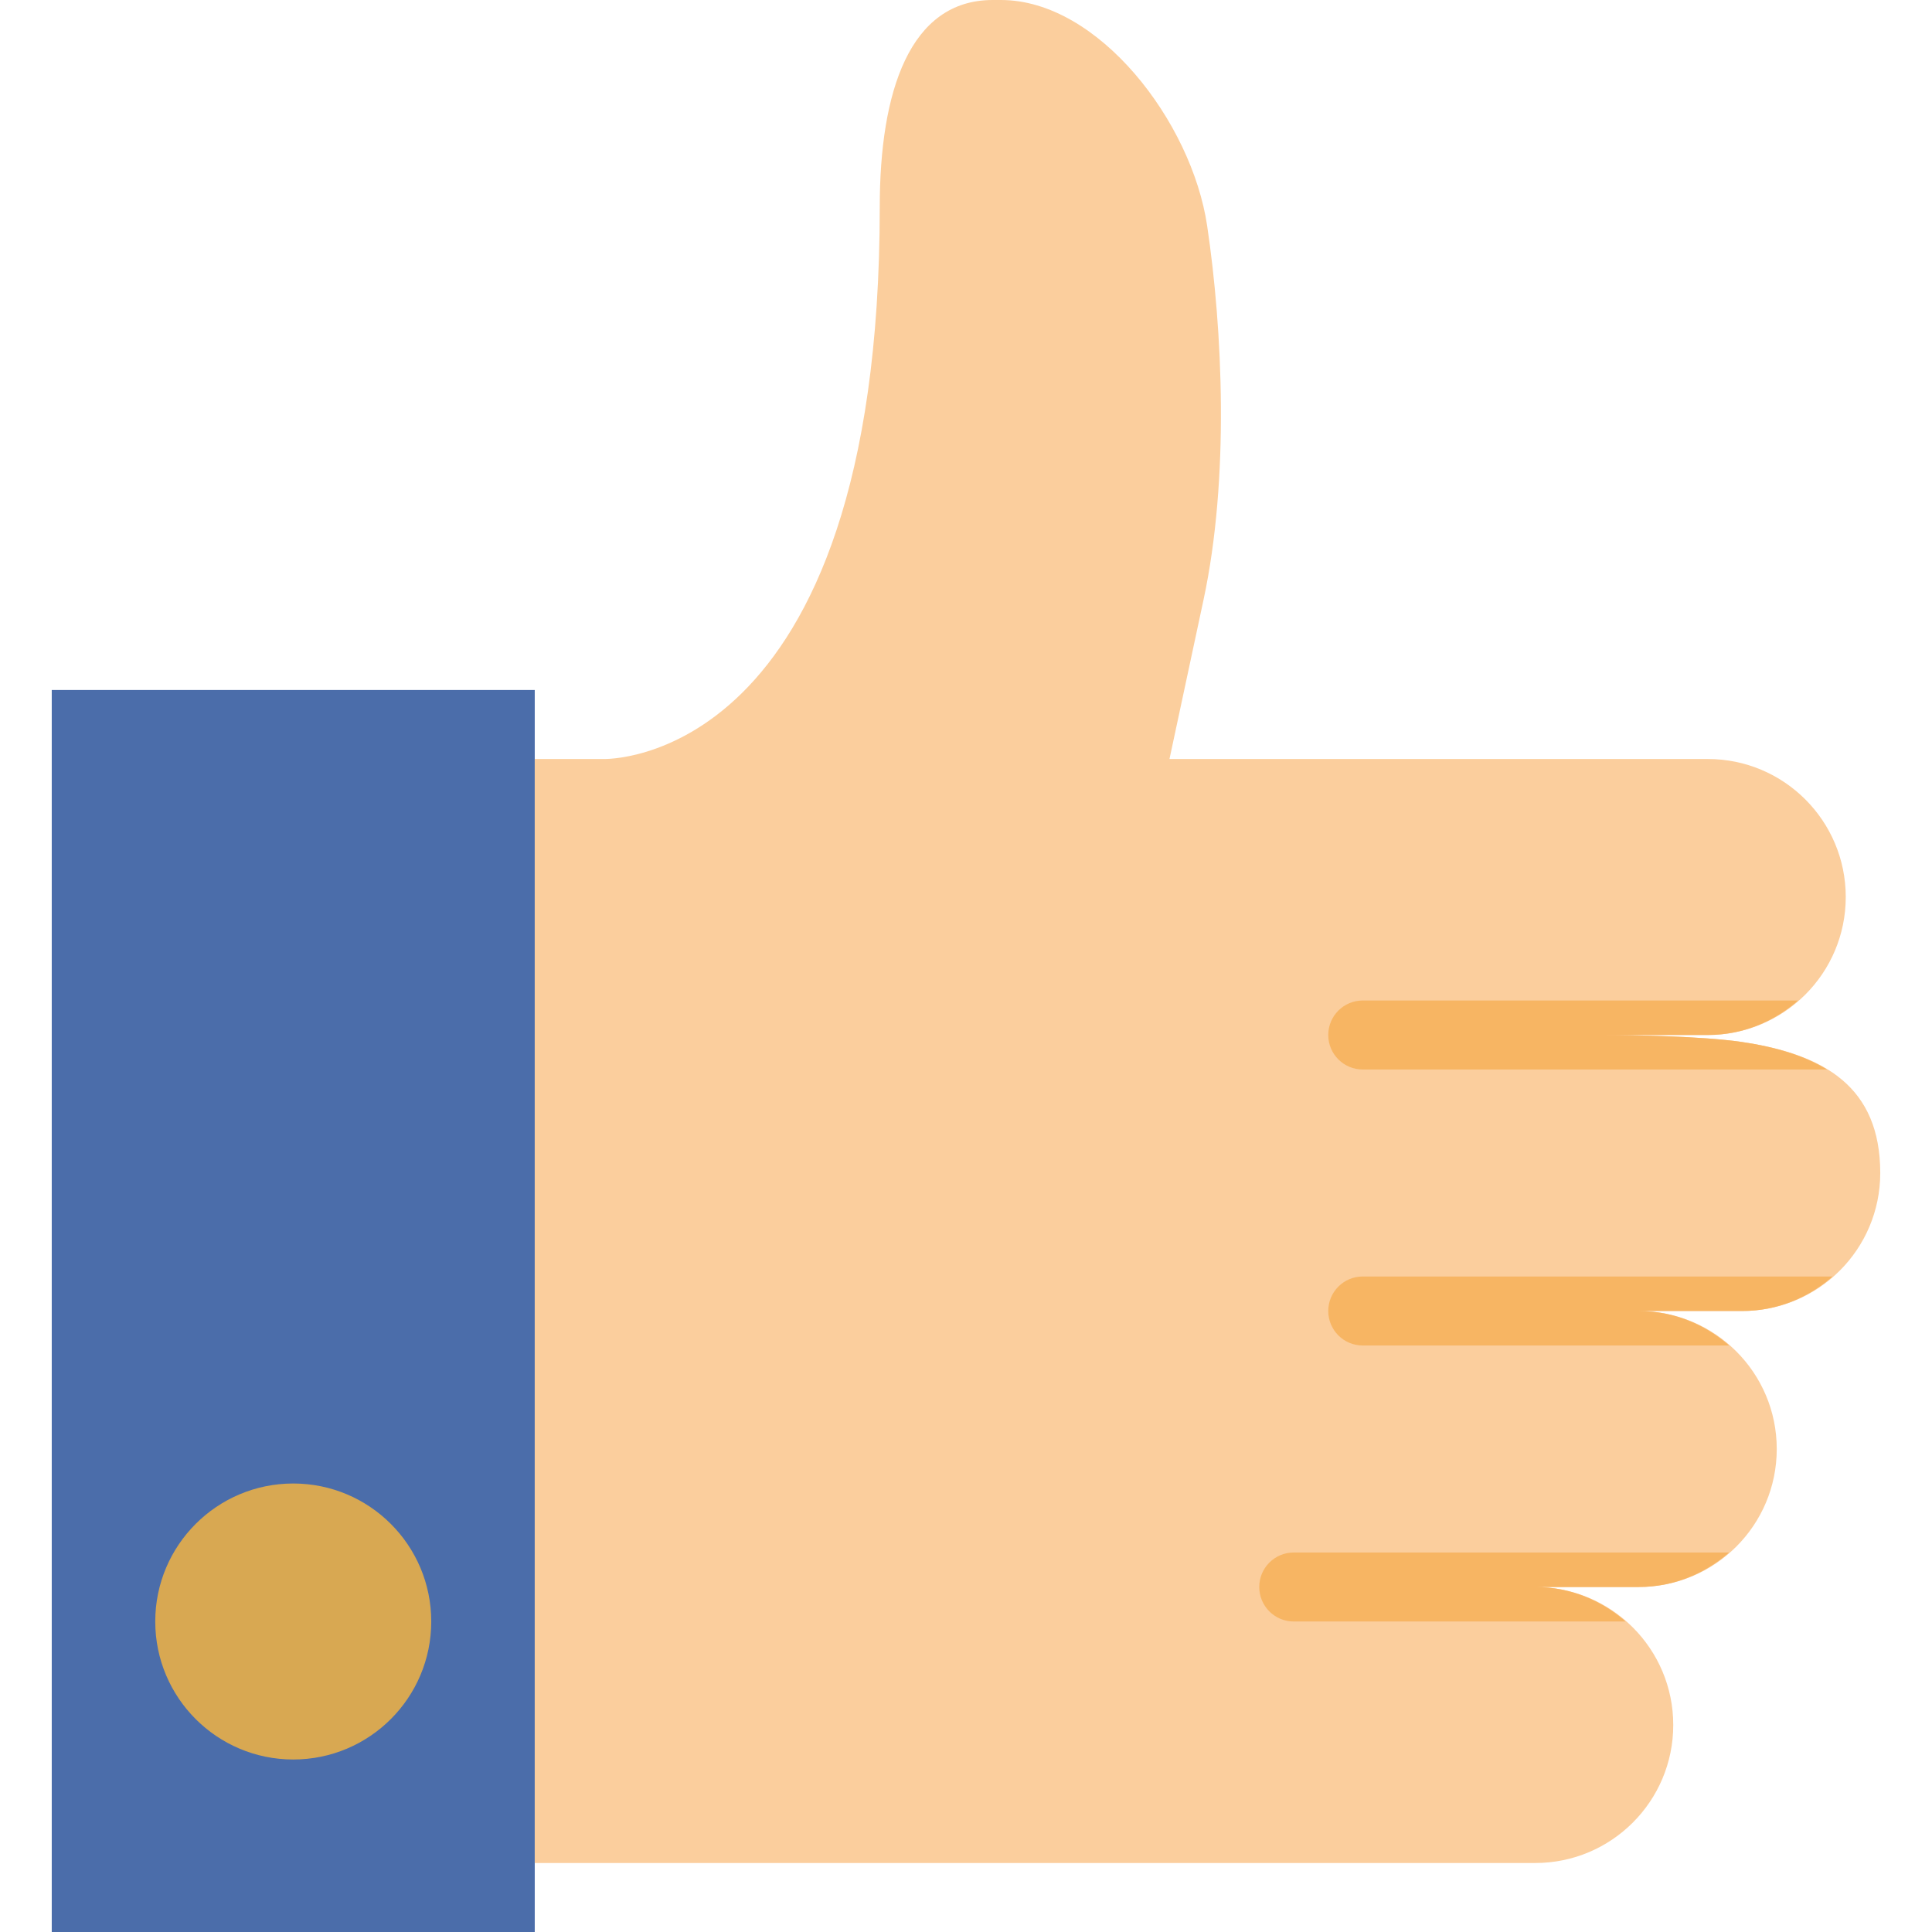
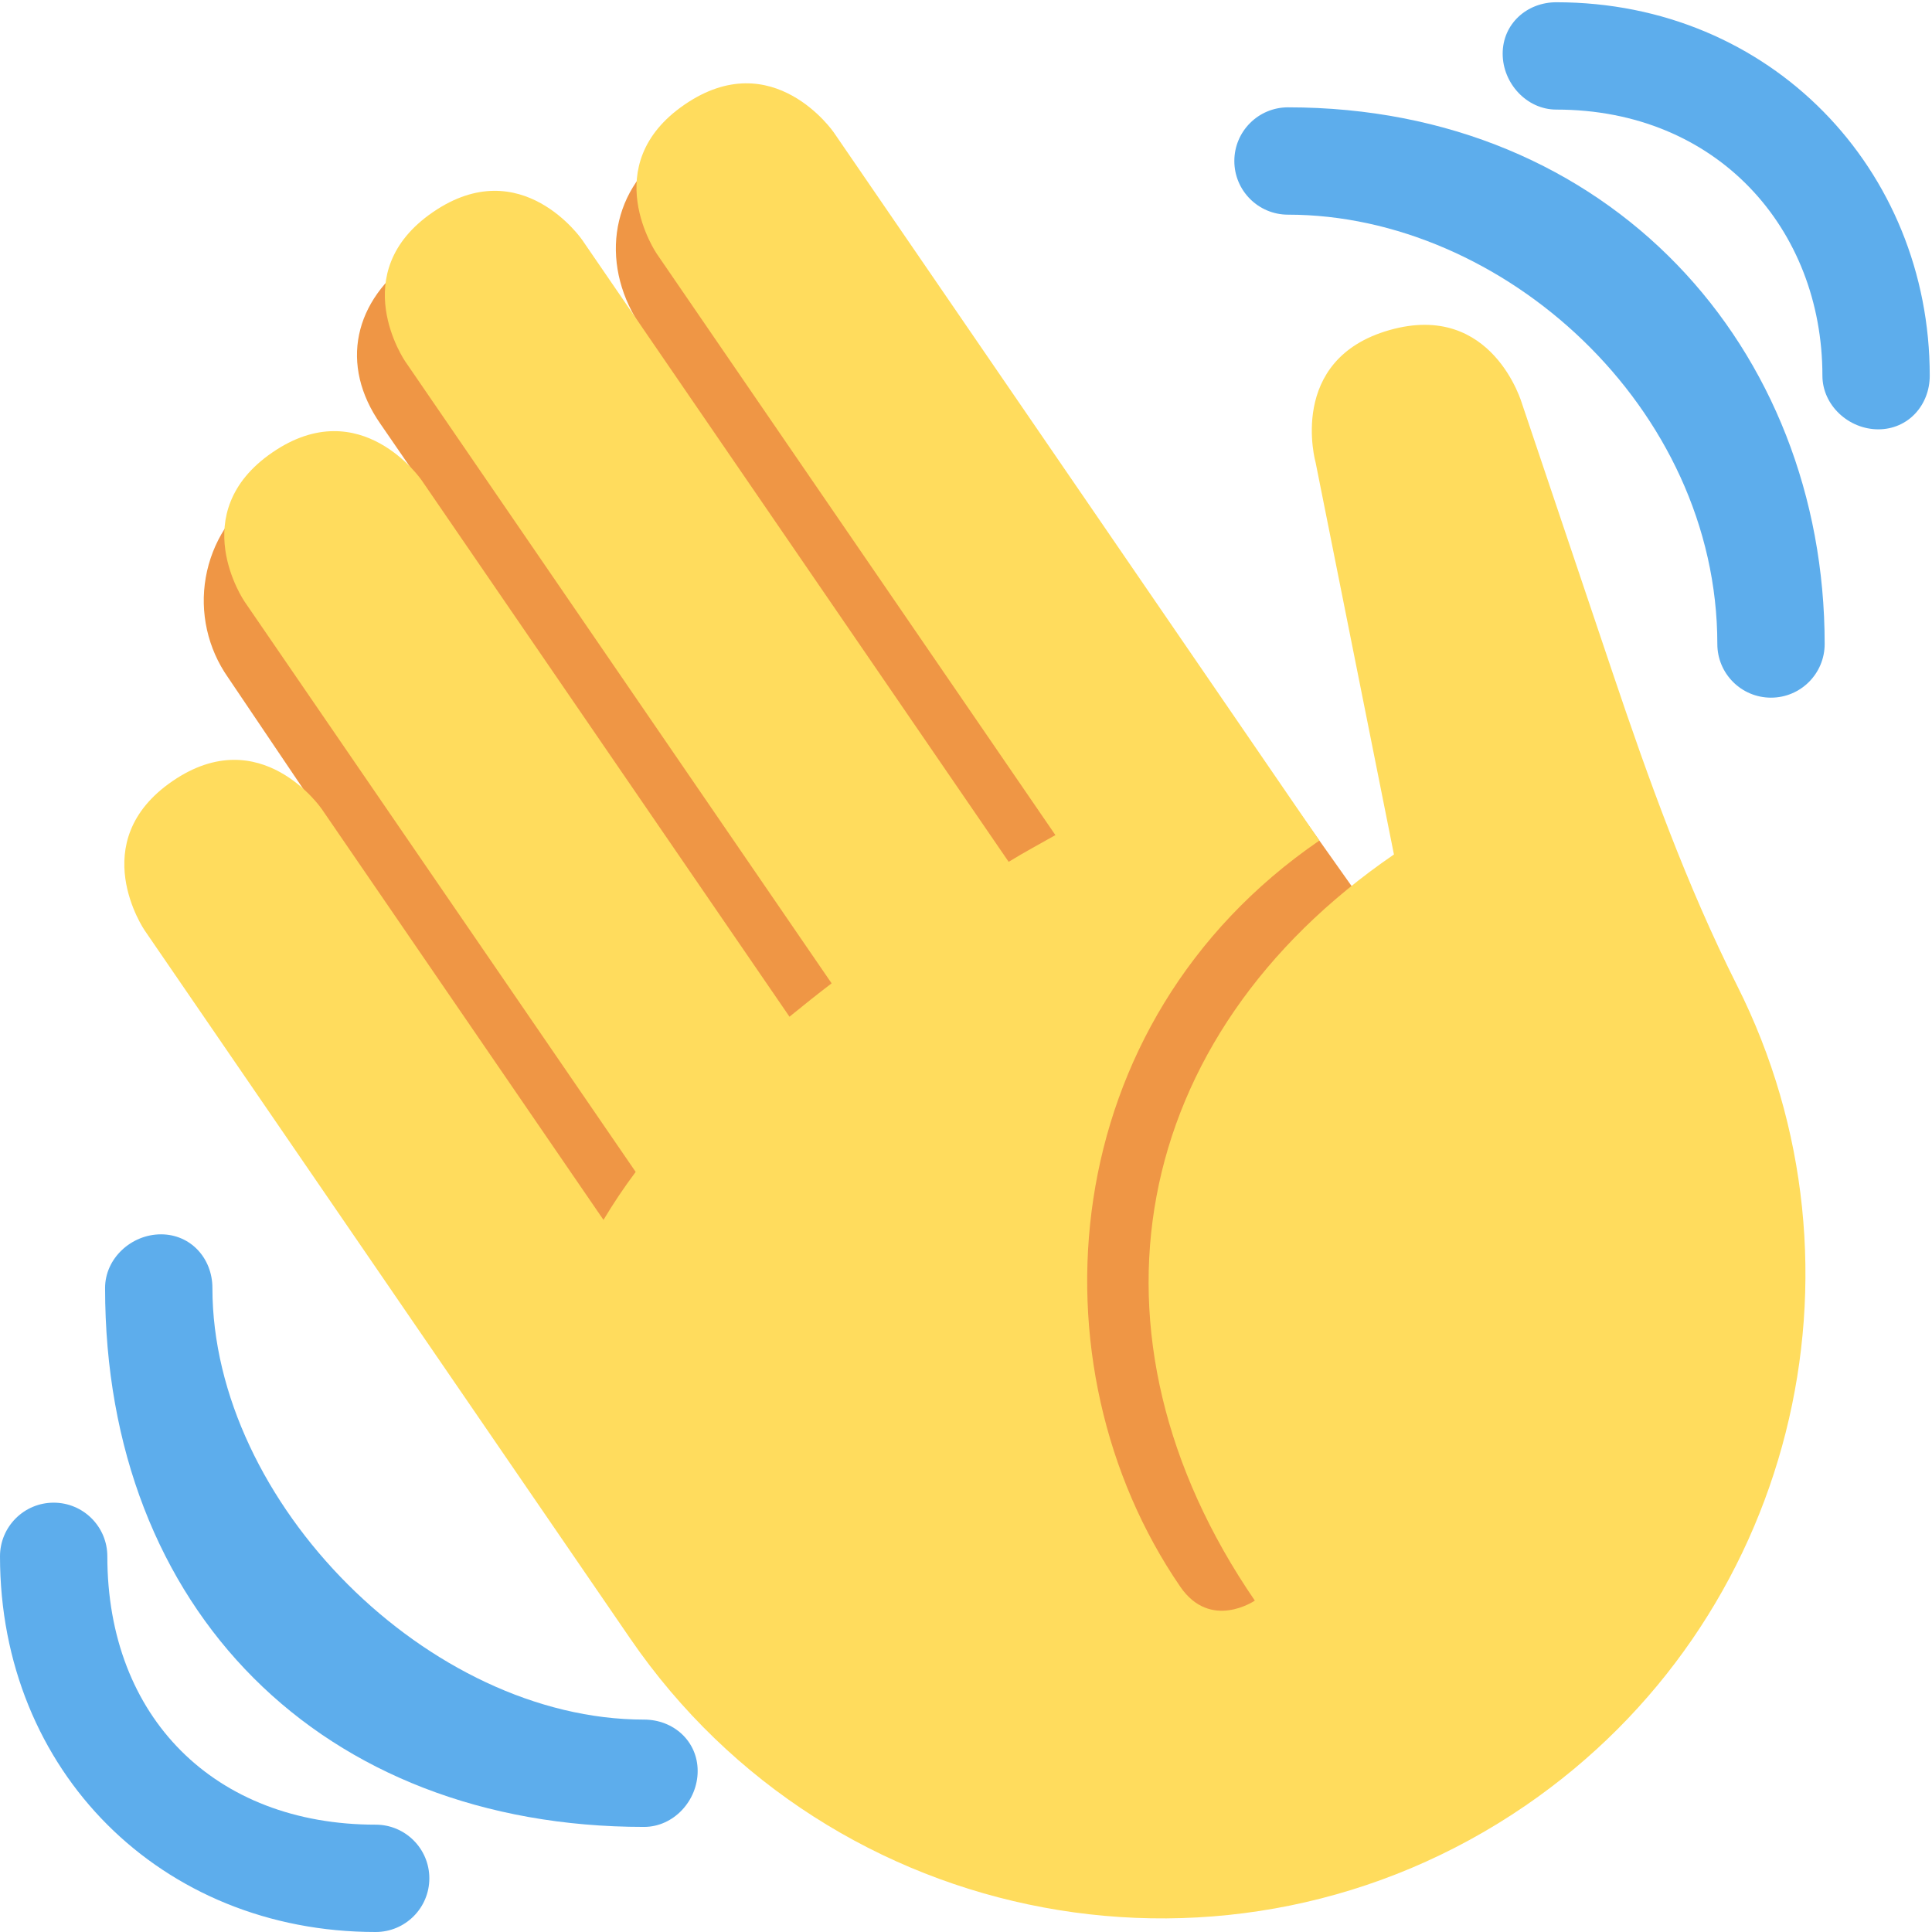
- <svg xmlns="http://www.w3.org/2000/svg" version="1.1" id="Capa_1" viewBox="0 0 56 56" xml:space="preserve">
-   <rect x="1.5" y="20" style="fill:#4B6DAA;" width="14" height="36" />
-   <circle style="fill:#D8A852;" cx="8.5" cy="47" r="4" />
-   <path style="fill:#FBCE9D;" d="M53.5,26c0-2.209-1.791-4-4-4h-9h-3h-3.602l0.988-4.619c0.754-3.524,0.552-7.819,0.104-10.836  C34.542,3.528,31.84,0,29.013,0h-0.239C26.364,0,25.5,2.659,25.5,6c0,16.25-8,16-8,16h-2v32h15h10h4c2.209,0,4-1.791,4-4  c0-2.209-1.791-4-4-4h3c2.209,0,4-1.791,4-4c0-2.209-1.791-4-4-4h3c2.209,0,4-1.791,4-4c0-2.493-1.613-3.442-4-3.796  C49.337,30.031,47.224,30,46.5,30h3C51.709,30,53.5,28.209,53.5,26z" />
-   <path style="fill:#F7B563;" d="M52.12,29H39.5c-0.552,0-1,0.447-1,1s0.448,1,1,1h13.456c-0.657-0.403-1.488-0.653-2.456-0.796  C49.337,30.031,47.224,30,46.5,30h3C50.508,30,51.417,29.615,52.12,29z" />
-   <path style="fill:#F7B563;" d="M53.12,37H39.5c-0.552,0-1,0.447-1,1s0.448,1,1,1h10.621c-0.703-0.615-1.613-1-2.621-1h3  C51.508,38,52.417,37.615,53.12,37z" />
-   <path style="fill:#F7B563;" d="M50.12,45H37.5c-0.552,0-1,0.447-1,1s0.448,1,1,1h9.621c-0.703-0.615-1.613-1-2.621-1h3  C48.508,46,49.417,45.615,50.12,45z" />
+ <svg xmlns="http://www.w3.org/2000/svg" width="800px" height="800px" viewBox="0 0 36 36" aria-hidden="true" role="img" class="iconify iconify--twemoji" preserveAspectRatio="xMidYMid meet">
+   <path fill="#EF9645" d="M4.861 9.147c.94-.657 2.357-.531 3.201.166l-.968-1.407c-.779-1.111-.5-2.313.612-3.093c1.112-.777 4.263 1.312 4.263 1.312c-.786-1.122-.639-2.544.483-3.331a2.483 2.483 0 0 1 3.456.611l10.42 14.72L25 31l-11.083-4.042L4.25 12.625a2.495 2.495 0 0 1 .611-3.478z">
+ 
+ </path>
+   <path fill="#FFDC5D" d="M2.695 17.336s-1.132-1.65.519-2.781c1.649-1.131 2.78.518 2.78.518l5.251 7.658c.181-.302.379-.6.6-.894L4.557 11.21s-1.131-1.649.519-2.78c1.649-1.131 2.78.518 2.78.518l6.855 9.997c.255-.208.516-.417.785-.622L7.549 6.732s-1.131-1.649.519-2.78c1.649-1.131 2.78.518 2.78.518l7.947 11.589c.292-.179.581-.334.871-.498L12.238 4.729s-1.131-1.649.518-2.78c1.649-1.131 2.78.518 2.78.518l7.854 11.454l1.194 1.742c-4.948 3.394-5.419 9.779-2.592 13.902c.565.825 1.39.26 1.39.26c-3.393-4.949-2.357-10.51 2.592-13.903L24.515 8.62s-.545-1.924 1.378-2.47c1.924-.545 2.47 1.379 2.47 1.379l1.685 5.004c.668 1.984 1.379 3.961 2.32 5.831c2.657 5.28 1.07 11.842-3.94 15.279c-5.465 3.747-12.936 2.354-16.684-3.11L2.695 17.336z">
+ 
+ </path>
+   <g fill="#5DADEC">
+     <path d="M12 32.042C8 32.042 3.958 28 3.958 24c0-.553-.405-1-.958-1s-1.042.447-1.042 1C1.958 30 6 34.042 12 34.042c.553 0 1-.489 1-1.042s-.447-.958-1-.958z">
+ 
+ </path>
+     <path d="M7 34c-3 0-5-2-5-5a1 1 0 1 0-2 0c0 4 3 7 7 7a1 1 0 1 0 0-2zM24 2a1 1 0 0 0 0 2c4 0 8 3.589 8 8a1 1 0 0 0 2 0c0-5.514-4-10-10-10z">
+ 
+ </path>
+     <path d="M29 .042c-.552 0-1 .406-1 .958s.448 1.042 1 1.042c3 0 4.958 2.225 4.958 4.958c0 .552.489 1 1.042 1s.958-.448.958-1C35.958 3.163 33 .042 29 .042z">
+ 
+ </path>
+   </g>
</svg>
